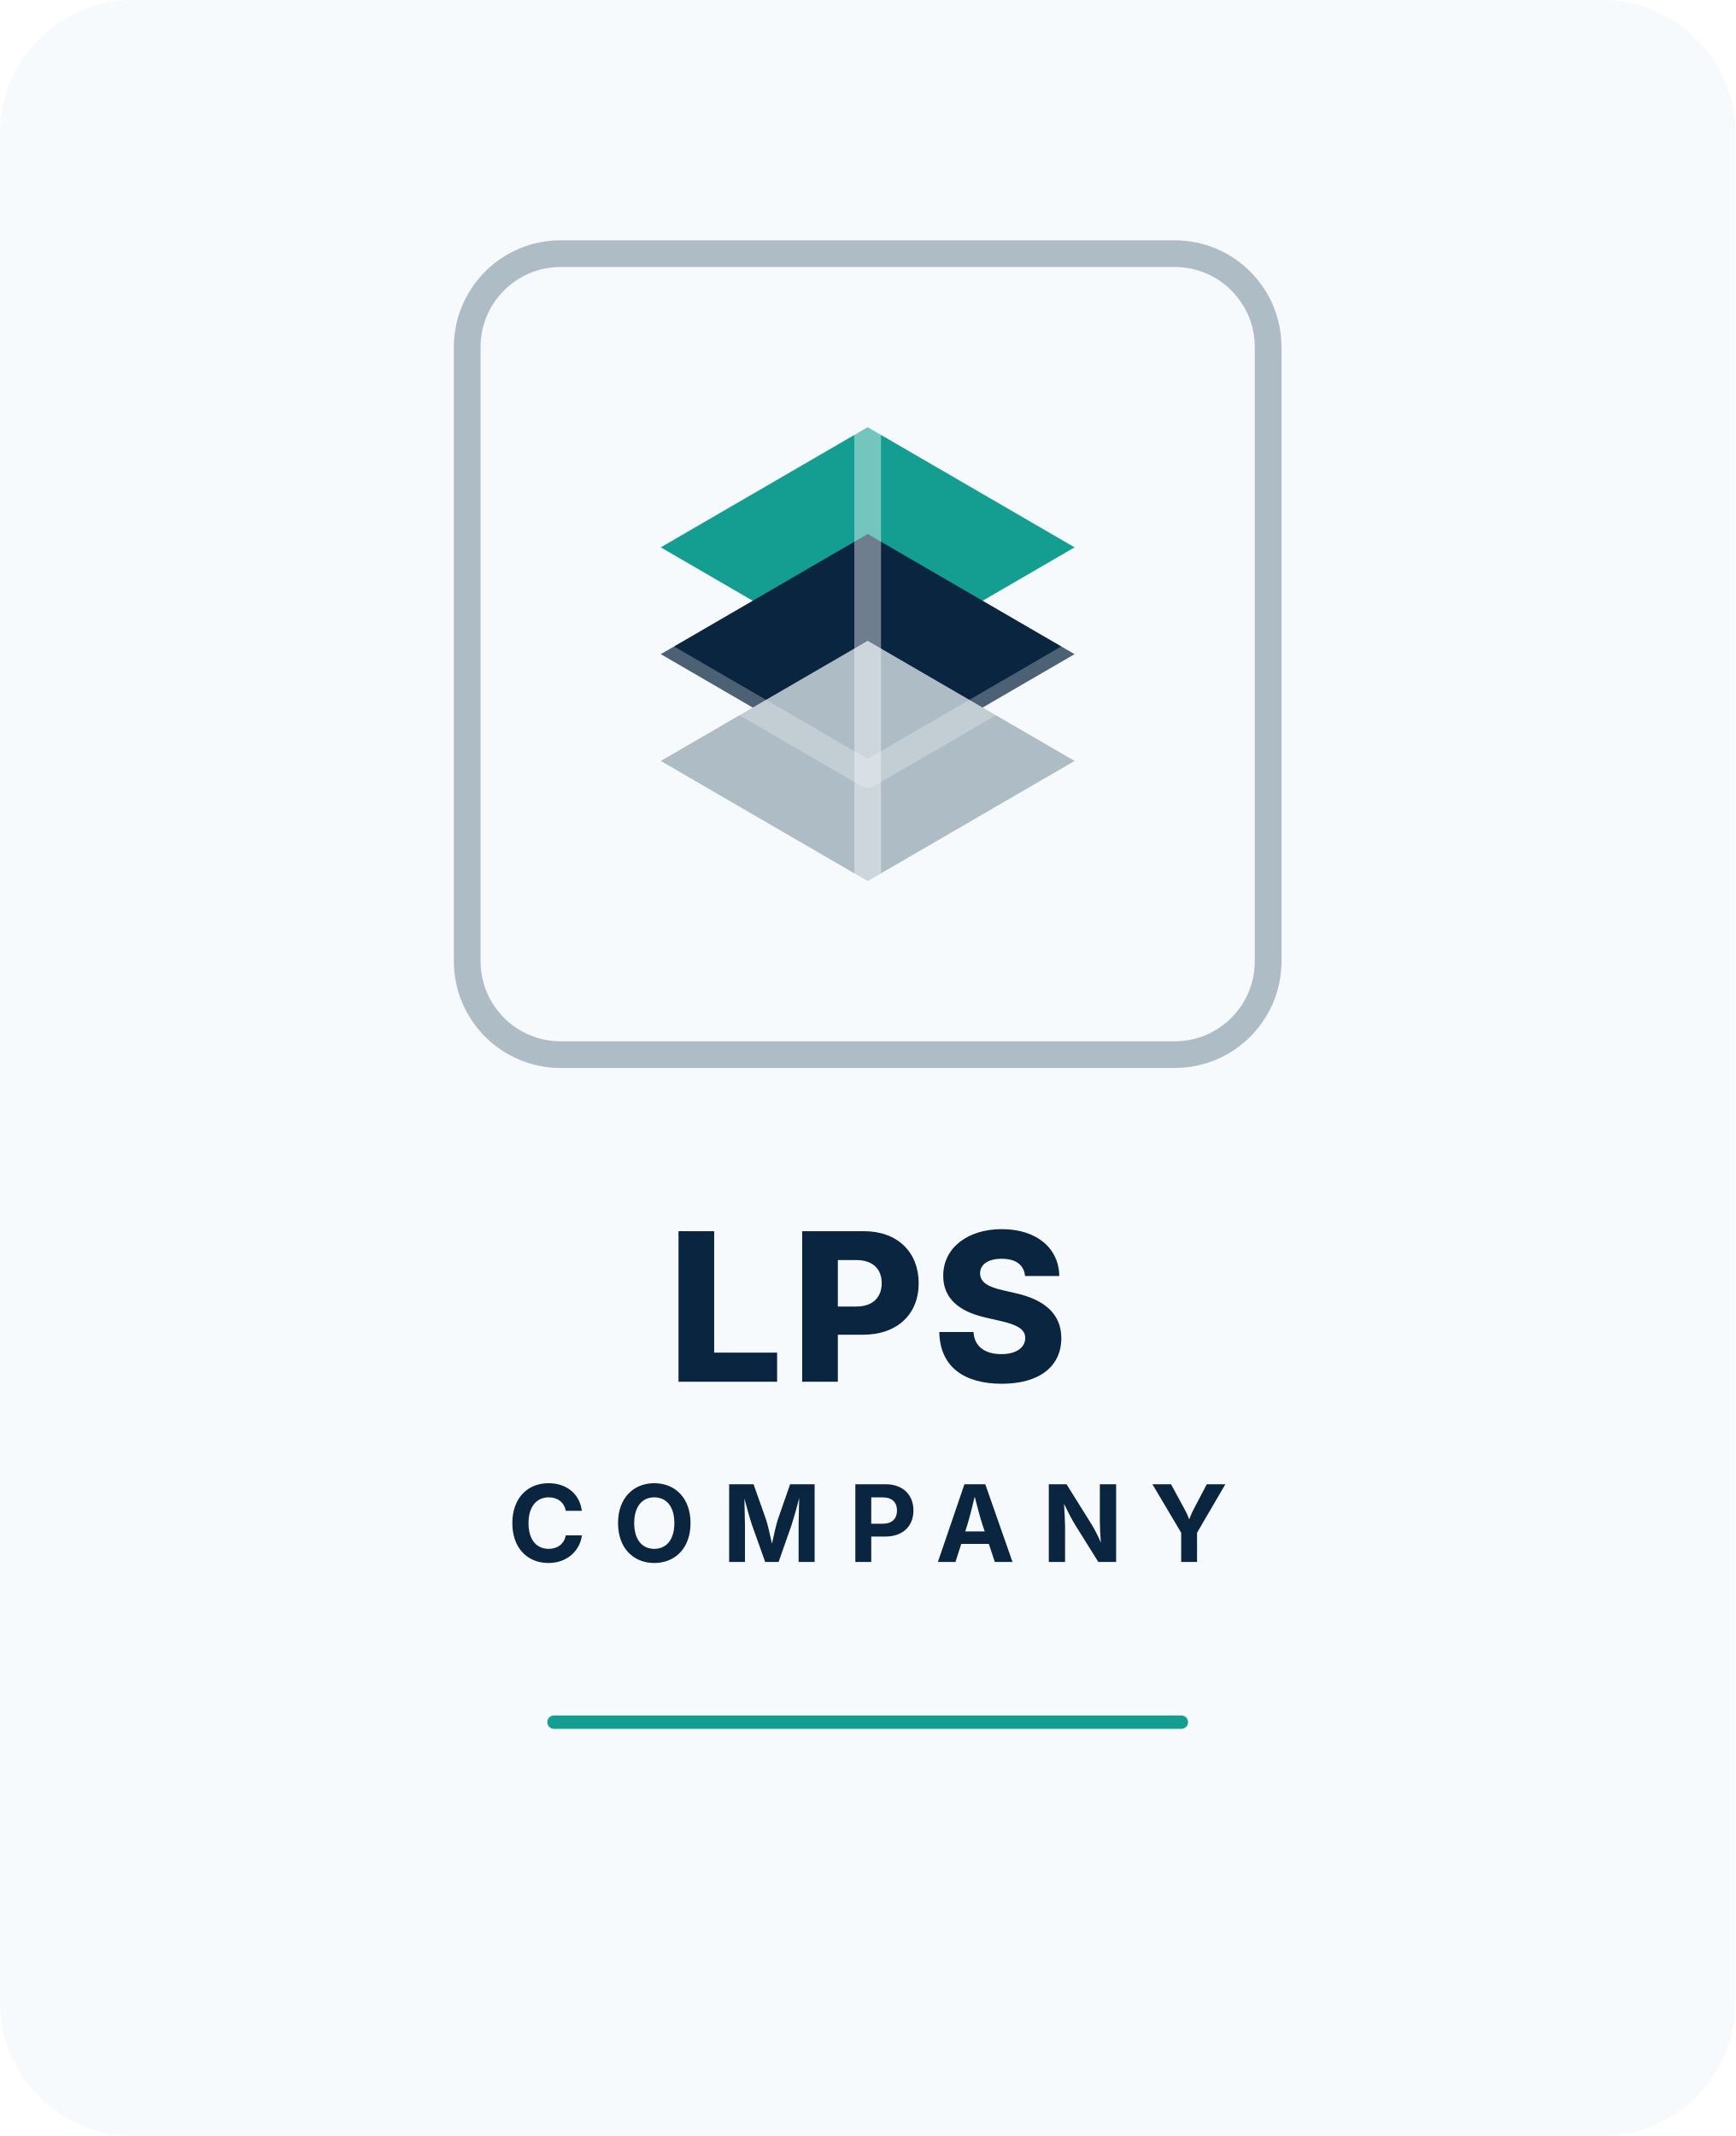
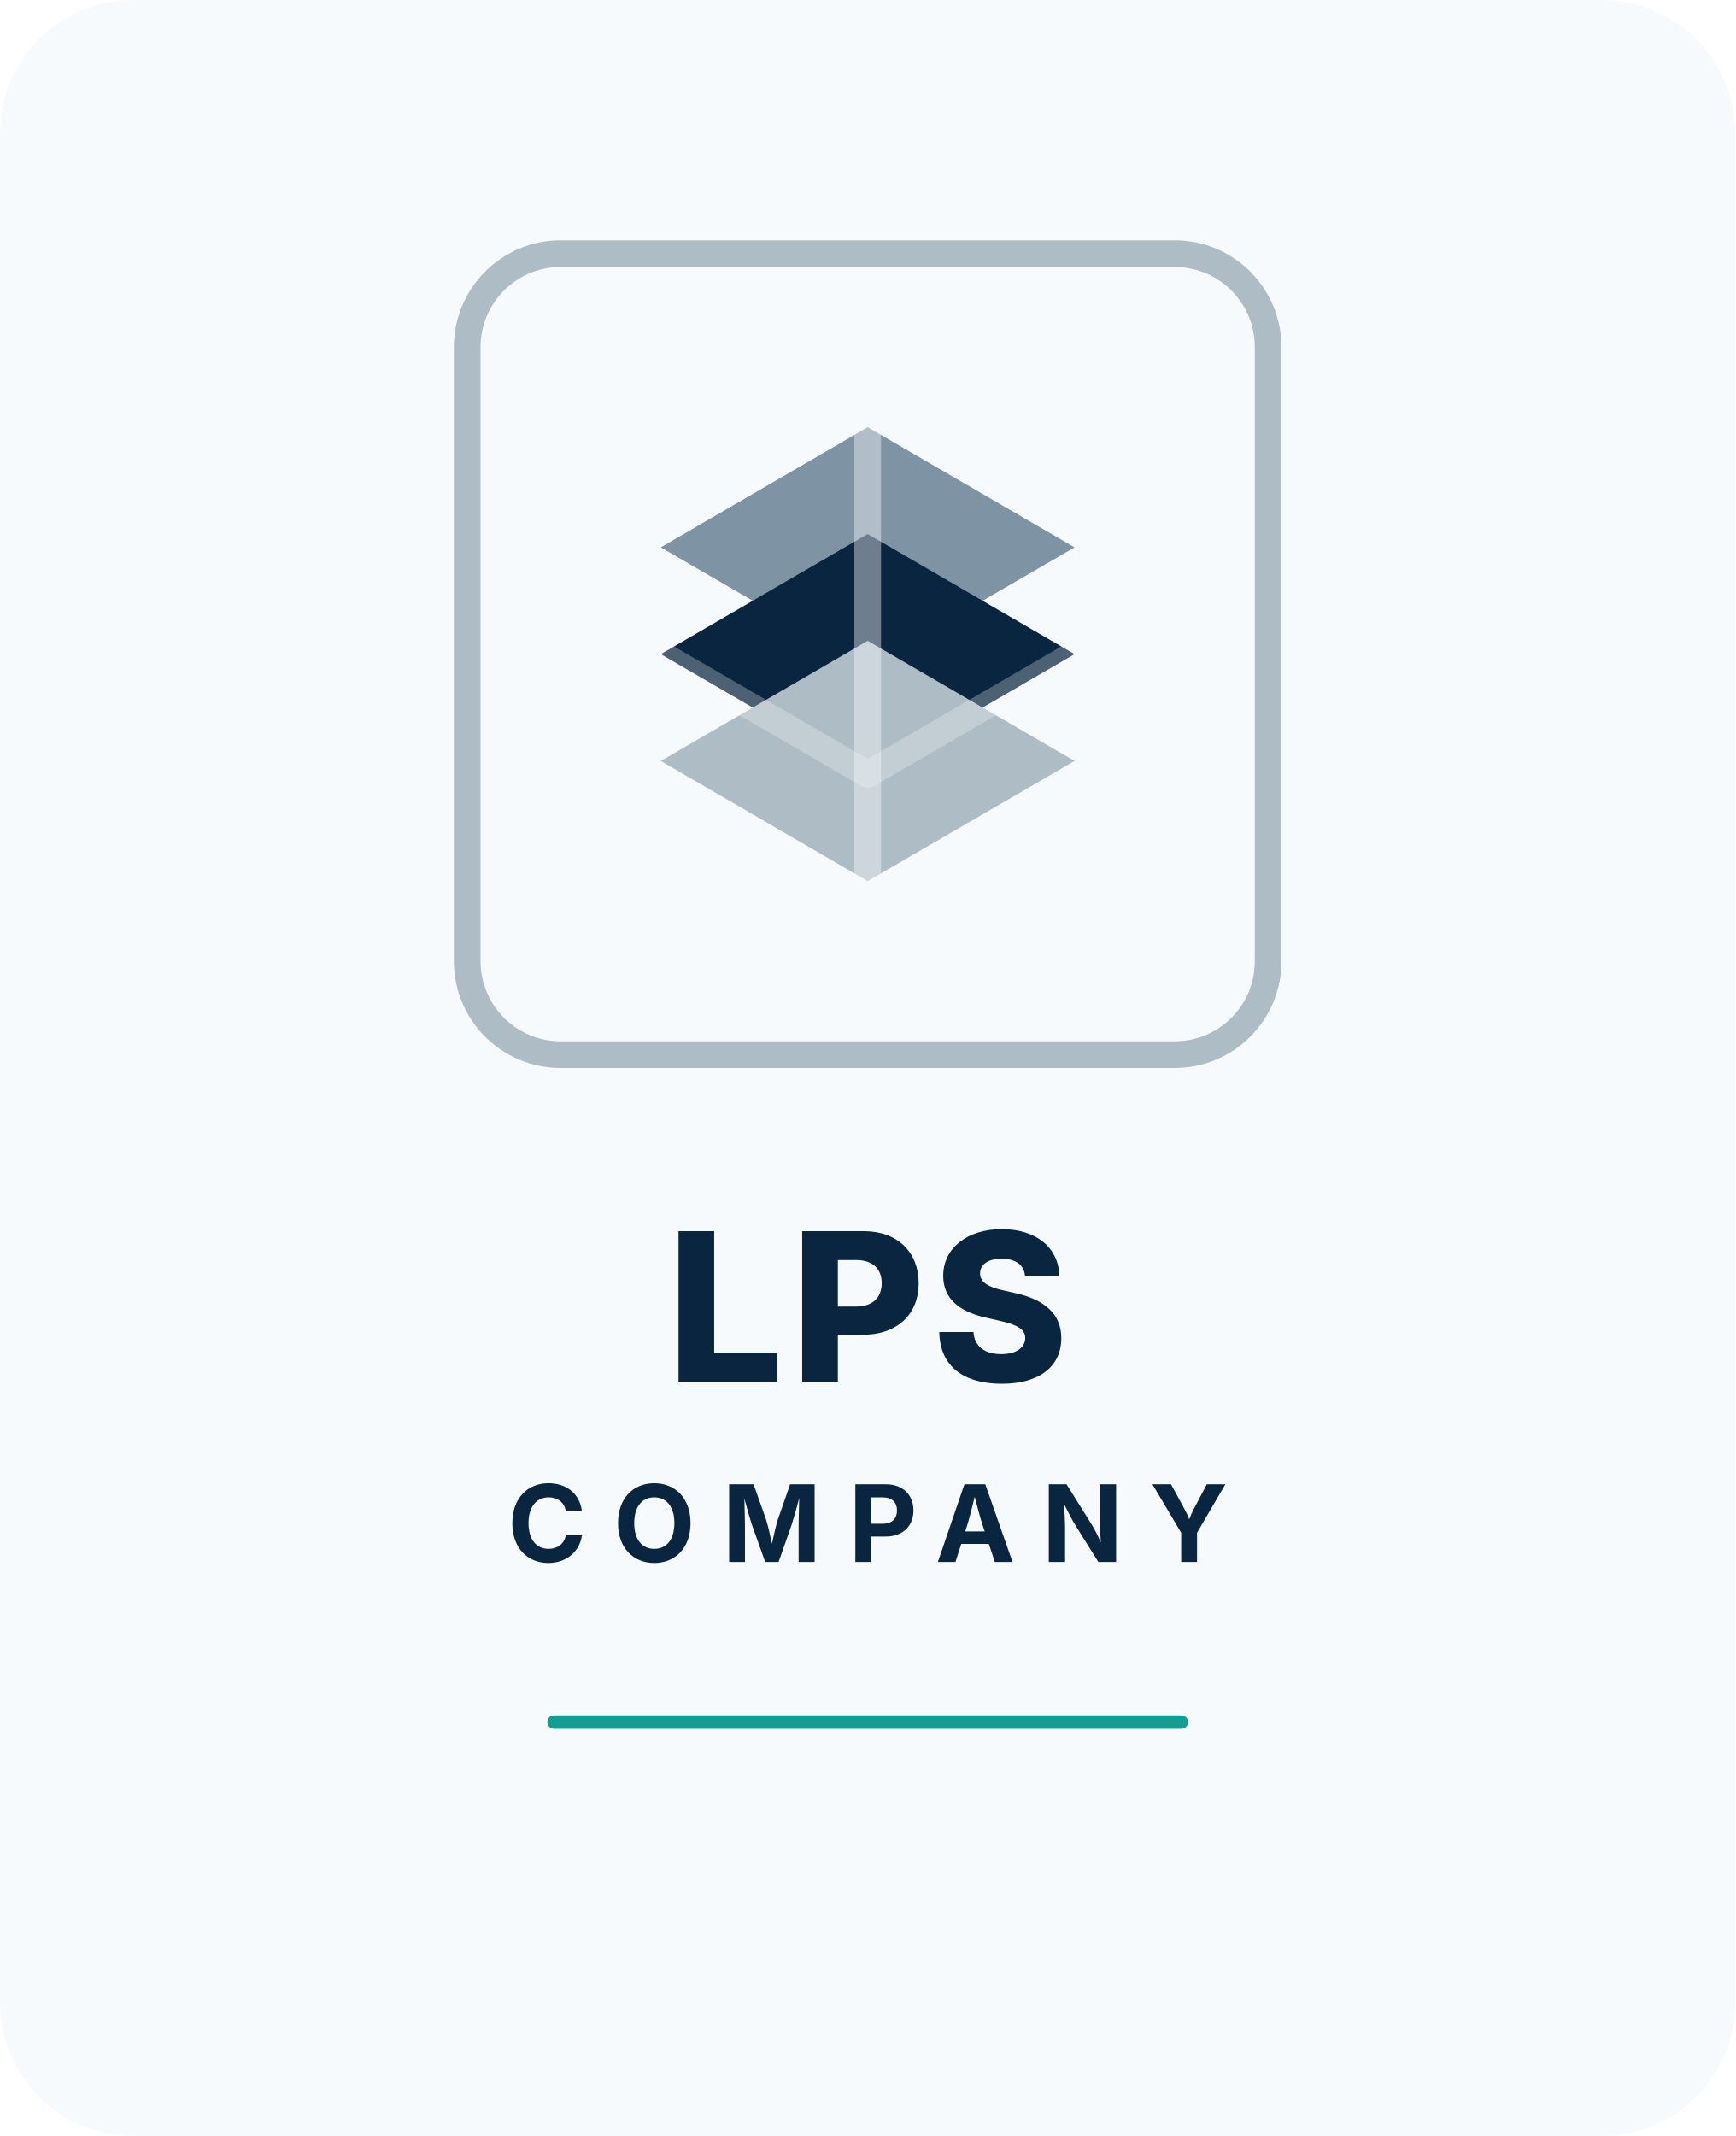
<svg xmlns="http://www.w3.org/2000/svg" viewBox="0 0 520 640" role="img" aria-labelledby="title desc">
  <rect width="520" height="640" rx="40" fill="#F7FAFC" />
  <g transform="translate(140 76)">
    <rect x="0" y="0" width="240" height="240" rx="28" fill="none" stroke="#AEBCC5" stroke-width="8" />
-     <path d="M58 88L120 52L182 88L120 124Z" fill="#139E91" />
+     <path d="M58 88L120 52L182 88L120 124Z" fill="#7E93A3" />
    <path d="M58 120L120 84L182 120L120 156Z" fill="#0A2540" />
    <path d="M58 152L120 116L182 152L120 188Z" fill="#AEBCC5" />
    <path d="M120 54V186" stroke="#F7FAFC" stroke-width="8" stroke-linecap="round" opacity=".42" />
    <path d="M58 120L120 156L182 120" fill="none" stroke="#F7FAFC" stroke-width="8" stroke-linecap="round" stroke-linejoin="round" opacity=".28" />
  </g>
  <text x="260" y="414" text-anchor="middle" fill="#0A2540" font-family="Inter, Arial, sans-serif" font-size="62" font-weight="800" letter-spacing="2">LPS</text>
  <text x="260" y="468" text-anchor="middle" fill="#0A2540" font-family="Inter, Arial, sans-serif" font-size="32" font-weight="700" letter-spacing="8">COMPANY</text>
  <path d="M166 516h188" stroke="#139E91" stroke-width="4" stroke-linecap="round" />
</svg>
